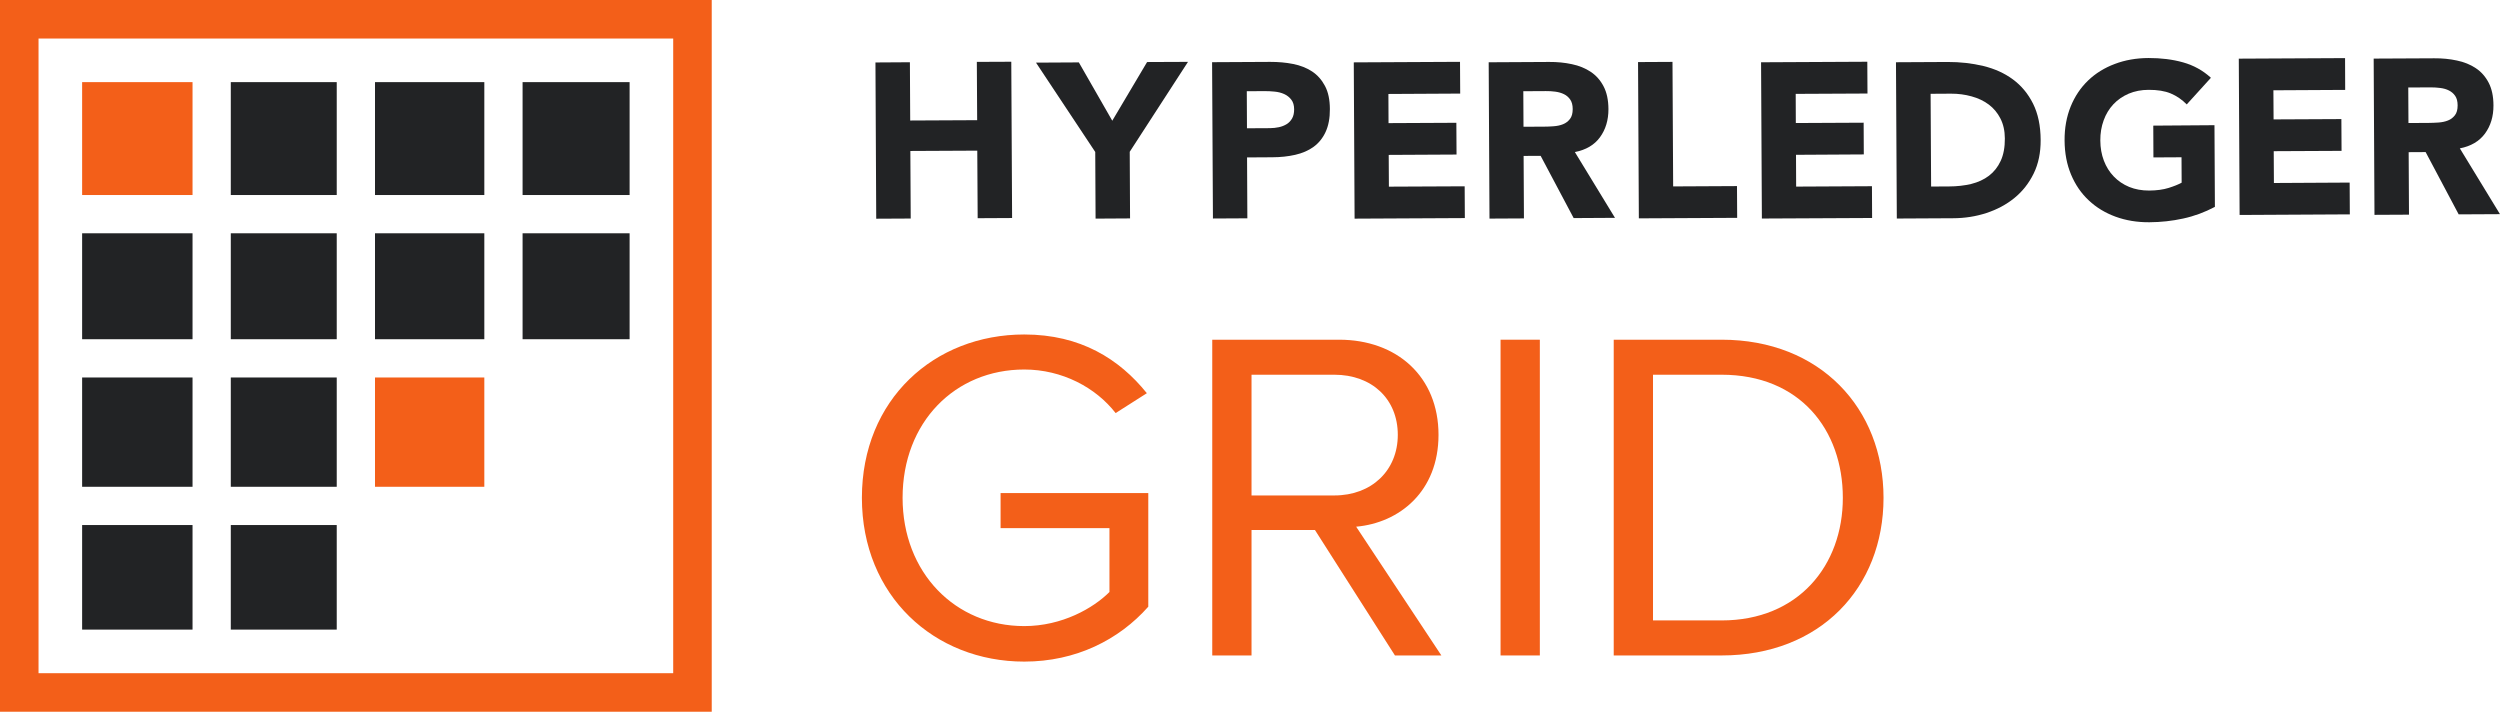
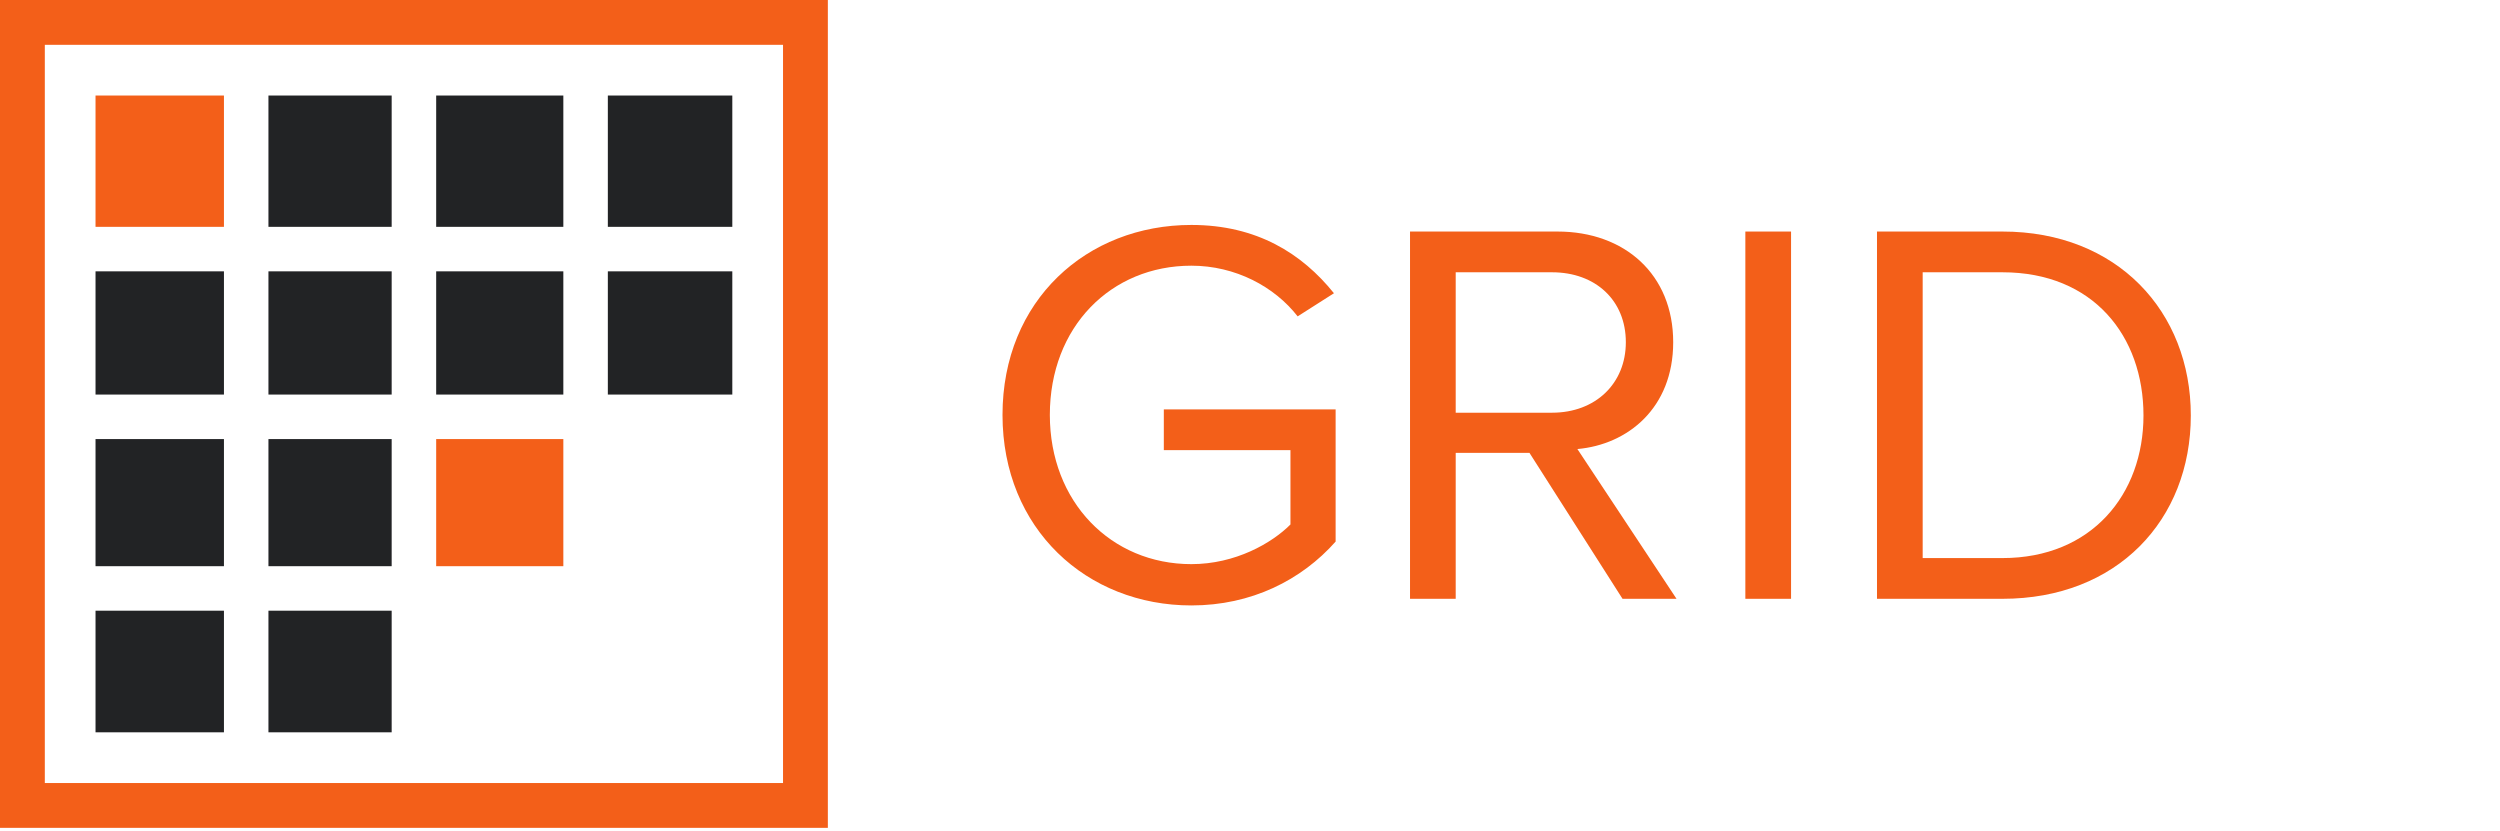
- <svg xmlns="http://www.w3.org/2000/svg" id="svg100" version="1.2" viewBox="0 0 325.68 92.72" height="92.72pt" width="325.68pt">
-   <defs id="defs35">
-     <clipPath id="clip1">
-       <path id="path29" d="M 309 7 L 325.68 7 L 325.68 28 L 309 28 Z M 309 7 " />
-     </clipPath>
-     <clipPath id="clip2">
-       <path id="path32" d="M 0 0 L 93 0 L 93 92.719 L 0 92.719 Z M 0 0 " />
-     </clipPath>
-   </defs>
-   <g id="surface10909">
-     <path id="path37" d="M 118.594 19.668 L 127.312 19.625 L 127.363 28.426 L 131.848 28.402 L 131.742 8.043 L 127.254 8.062 L 127.297 15.656 L 118.574 15.699 L 118.535 8.109 L 114.047 8.137 L 114.148 28.492 L 118.641 28.469 L 118.594 19.668 " style=" stroke:none;fill-rule:nonzero;fill:rgb(13.464%,13.724%,14.415%);fill-opacity:1;" />
-     <path id="path39" d="M 142.723 28.48 L 147.215 28.453 L 147.172 19.773 L 154.762 8.059 L 149.434 8.082 L 144.898 15.727 L 140.543 8.129 L 134.961 8.16 L 142.68 19.797 L 142.723 28.48 " style=" stroke:none;fill-rule:nonzero;fill:rgb(13.464%,13.724%,14.415%);fill-opacity:1;" />
-     <path id="path41" d="M 164.715 11.871 C 165.137 11.867 165.582 11.887 166.043 11.934 C 166.504 11.977 166.926 12.086 167.297 12.254 C 167.676 12.426 167.98 12.672 168.223 12.988 C 168.465 13.301 168.586 13.719 168.59 14.234 C 168.59 14.711 168.508 15.113 168.324 15.43 C 168.141 15.746 167.906 15.996 167.609 16.176 C 167.309 16.359 166.977 16.492 166.602 16.57 C 166.227 16.648 165.844 16.695 165.438 16.695 L 162.445 16.711 L 162.422 11.883 Z M 162.496 28.441 L 162.457 20.508 L 165.738 20.488 C 166.812 20.484 167.809 20.379 168.73 20.168 C 169.648 19.961 170.445 19.617 171.113 19.137 C 171.781 18.652 172.309 18.008 172.684 17.199 C 173.062 16.387 173.254 15.395 173.246 14.203 C 173.242 12.992 173.031 11.992 172.609 11.199 C 172.191 10.406 171.633 9.777 170.934 9.312 C 170.227 8.848 169.406 8.523 168.465 8.336 C 167.523 8.148 166.527 8.059 165.473 8.062 L 157.902 8.102 L 158.012 28.465 L 162.496 28.441 " style=" stroke:none;fill-rule:nonzero;fill:rgb(13.464%,13.724%,14.415%);fill-opacity:1;" />
-     <path id="path43" d="M 190.828 28.41 L 190.805 24.27 L 180.934 24.316 L 180.91 20.18 L 189.746 20.133 L 189.723 15.996 L 180.887 16.039 L 180.871 12.242 L 190.223 12.191 L 190.199 8.055 L 176.359 8.125 L 176.465 28.484 L 190.828 28.41 " style=" stroke:none;fill-rule:nonzero;fill:rgb(13.464%,13.724%,14.415%);fill-opacity:1;" />
-     <path id="path45" d="M 198.469 16.512 L 198.445 11.883 L 201.383 11.867 C 201.785 11.859 202.199 11.887 202.617 11.941 C 203.039 12 203.418 12.105 203.746 12.27 C 204.074 12.43 204.34 12.664 204.555 12.969 C 204.766 13.273 204.879 13.688 204.879 14.207 C 204.879 14.762 204.762 15.195 204.523 15.5 C 204.285 15.805 203.984 16.039 203.617 16.184 C 203.258 16.332 202.848 16.414 202.398 16.449 C 201.949 16.484 201.52 16.5 201.113 16.5 Z M 205.004 28.41 L 210.387 28.379 L 205.16 19.809 C 206.605 19.527 207.691 18.891 208.43 17.883 C 209.172 16.867 209.539 15.645 209.535 14.207 C 209.527 13.02 209.316 12.031 208.895 11.238 C 208.48 10.445 207.918 9.816 207.219 9.352 C 206.516 8.887 205.699 8.551 204.766 8.359 C 203.84 8.16 202.852 8.062 201.82 8.07 L 193.934 8.113 L 194.039 28.477 L 198.527 28.453 L 198.484 20.312 L 200.703 20.301 L 205.004 28.41 " style=" stroke:none;fill-rule:nonzero;fill:rgb(13.464%,13.724%,14.415%);fill-opacity:1;" />
-     <path id="path47" d="M 226.305 28.379 L 226.281 24.242 L 217.965 24.285 L 217.879 8.062 L 213.391 8.086 L 213.496 28.445 L 226.305 28.379 " style=" stroke:none;fill-rule:nonzero;fill:rgb(13.464%,13.724%,14.415%);fill-opacity:1;" />
-     <path id="path49" d="M 243.883 28.398 L 243.863 24.258 L 233.988 24.309 L 233.969 20.168 L 242.801 20.117 L 242.781 15.984 L 233.945 16.027 L 233.93 12.23 L 243.281 12.184 L 243.258 8.043 L 229.418 8.113 L 229.523 28.469 L 243.883 28.398 " style=" stroke:none;fill-rule:nonzero;fill:rgb(13.464%,13.724%,14.415%);fill-opacity:1;" />
-     <path id="path51" d="M 253.902 24.289 L 251.57 24.301 L 251.504 12.219 L 254.152 12.203 C 255.09 12.199 255.988 12.316 256.844 12.555 C 257.691 12.785 258.441 13.141 259.078 13.617 C 259.719 14.098 260.223 14.703 260.598 15.438 C 260.977 16.176 261.172 17.043 261.176 18.043 C 261.184 19.191 261 20.168 260.633 20.961 C 260.262 21.762 259.75 22.402 259.102 22.898 C 258.453 23.391 257.68 23.742 256.793 23.965 C 255.906 24.176 254.938 24.285 253.902 24.289 Z M 262.43 25.785 C 263.48 24.93 264.312 23.867 264.93 22.609 C 265.547 21.348 265.848 19.895 265.84 18.246 C 265.832 16.387 265.5 14.812 264.852 13.508 C 264.199 12.203 263.324 11.156 262.227 10.344 C 261.129 9.535 259.844 8.953 258.375 8.598 C 256.902 8.242 255.355 8.07 253.723 8.074 L 246.992 8.109 L 247.102 28.469 L 254.441 28.43 C 255.953 28.426 257.402 28.199 258.785 27.746 C 260.16 27.293 261.379 26.645 262.43 25.785 " style=" stroke:none;fill-rule:nonzero;fill:rgb(13.464%,13.724%,14.415%);fill-opacity:1;" />
-     <path id="path53" d="M 280.512 16.367 L 280.531 20.508 L 284.191 20.488 L 284.207 23.797 C 283.785 24.031 283.219 24.258 282.516 24.48 C 281.805 24.703 280.961 24.816 279.984 24.824 C 279.023 24.828 278.152 24.668 277.375 24.352 C 276.598 24.031 275.926 23.574 275.367 22.992 C 274.805 22.41 274.379 21.723 274.074 20.926 C 273.773 20.133 273.617 19.258 273.613 18.297 C 273.605 17.359 273.754 16.488 274.047 15.68 C 274.34 14.867 274.762 14.176 275.316 13.582 C 275.871 12.992 276.539 12.535 277.309 12.203 C 278.086 11.875 278.953 11.703 279.91 11.703 C 281.059 11.699 282.027 11.855 282.793 12.176 C 283.562 12.5 284.258 12.977 284.871 13.602 L 288.02 10.133 C 286.98 9.18 285.773 8.512 284.395 8.125 C 283.023 7.738 281.52 7.555 279.891 7.559 C 278.297 7.566 276.832 7.824 275.496 8.332 C 274.152 8.836 272.996 9.551 272.02 10.488 C 271.043 11.426 270.289 12.559 269.75 13.879 C 269.215 15.207 268.945 16.684 268.957 18.312 C 268.969 19.945 269.246 21.414 269.801 22.742 C 270.355 24.062 271.121 25.184 272.109 26.105 C 273.09 27.031 274.258 27.738 275.602 28.23 C 276.941 28.719 278.414 28.965 280.008 28.953 C 281.504 28.945 282.969 28.785 284.406 28.469 C 285.844 28.16 287.219 27.648 288.539 26.949 L 288.484 16.309 L 280.512 16.367 " style=" stroke:none;fill-rule:nonzero;fill:rgb(13.464%,13.724%,14.415%);fill-opacity:1;" />
-     <path id="path55" d="M 306.117 27.926 L 306.094 23.785 L 296.227 23.84 L 296.203 19.695 L 305.039 19.652 L 305.016 15.512 L 296.184 15.555 L 296.16 11.762 L 305.512 11.711 L 305.496 7.57 L 291.652 7.641 L 291.758 28.004 L 306.117 27.926 " style=" stroke:none;fill-rule:nonzero;fill:rgb(13.464%,13.724%,14.415%);fill-opacity:1;" />
-     <g id="g59" clip-rule="nonzero" clip-path="url(#clip1)">
-       <path id="path57" d="M 316.672 11.383 C 317.074 11.383 317.488 11.406 317.91 11.461 C 318.332 11.516 318.707 11.621 319.031 11.789 C 319.355 11.949 319.629 12.184 319.84 12.488 C 320.051 12.793 320.156 13.203 320.16 13.723 C 320.16 14.281 320.047 14.711 319.805 15.016 C 319.566 15.324 319.27 15.555 318.902 15.695 C 318.535 15.844 318.129 15.926 317.68 15.961 C 317.23 15.988 316.805 16.012 316.398 16.012 L 313.754 16.027 L 313.73 11.398 Z M 313.824 27.965 L 313.781 19.824 L 315.992 19.812 L 320.297 27.926 L 325.676 27.898 L 320.449 19.328 C 321.887 19.051 322.98 18.406 323.723 17.402 C 324.465 16.387 324.836 15.168 324.828 13.73 C 324.824 12.543 324.613 11.551 324.195 10.762 C 323.781 9.969 323.219 9.336 322.516 8.875 C 321.809 8.406 320.992 8.074 320.062 7.883 C 319.129 7.68 318.148 7.586 317.109 7.594 L 309.223 7.633 L 309.328 27.988 L 313.824 27.965 " style=" stroke:none;fill-rule:nonzero;fill:rgb(13.464%,13.724%,14.415%);fill-opacity:1;" />
-     </g>
-     <path id="path61" d="M 112.281 64.852 C 112.281 52.023 121.715 43.574 133.434 43.574 C 140.77 43.574 145.828 46.781 149.402 51.223 L 145.336 53.812 C 142.746 50.48 138.363 48.137 133.434 48.137 C 124.43 48.137 117.582 54.98 117.582 64.852 C 117.582 74.594 124.43 81.562 133.434 81.562 C 138.363 81.562 142.438 79.219 144.531 77.121 L 144.531 68.797 L 130.348 68.797 L 130.348 64.234 L 149.59 64.234 L 149.59 79.035 C 145.766 83.352 140.152 86.188 133.434 86.188 C 121.715 86.188 112.281 77.613 112.281 64.852 " style=" stroke:none;fill-rule:nonzero;fill:rgb(95.16%,37.369%,9.679%);fill-opacity:1;" />
-     <path id="path63" d="M 182.094 56.648 C 182.094 51.961 178.703 48.816 173.832 48.816 L 163.039 48.816 L 163.039 64.543 L 173.832 64.543 C 178.703 64.543 182.094 61.273 182.094 56.648 Z M 181.723 85.387 L 171.301 69.043 L 163.039 69.043 L 163.039 85.387 L 157.922 85.387 L 157.922 44.254 L 174.445 44.254 C 181.973 44.254 187.398 49.062 187.398 56.648 C 187.398 64.047 182.281 68.117 176.668 68.613 L 187.77 85.387 L 181.723 85.387 " style=" stroke:none;fill-rule:nonzero;fill:rgb(95.16%,37.369%,9.679%);fill-opacity:1;" />
-     <path id="path65" d="M 195.48 85.387 L 195.48 44.254 L 200.598 44.254 L 200.598 85.387 L 195.48 85.387 " style=" stroke:none;fill-rule:nonzero;fill:rgb(95.16%,37.369%,9.679%);fill-opacity:1;" />
-     <path id="path67" d="M 240.07 64.852 C 240.07 55.969 234.457 48.816 224.281 48.816 L 215.34 48.816 L 215.34 80.824 L 224.281 80.824 C 234.273 80.824 240.07 73.668 240.07 64.852 Z M 210.223 85.387 L 210.223 44.254 L 224.281 44.254 C 237.109 44.254 245.371 53.195 245.371 64.852 C 245.371 76.566 237.109 85.387 224.281 85.387 L 210.223 85.387 " style=" stroke:none;fill-rule:nonzero;fill:rgb(95.16%,37.369%,9.679%);fill-opacity:1;" />
-     <path id="path69" d="M 48.852 25.406 L 48.852 10.699 L 63.094 10.699 L 63.094 25.406 L 48.852 25.406 " style=" stroke:none;fill-rule:nonzero;fill:rgb(13.464%,13.724%,14.415%);fill-opacity:1;" />
-     <path id="path71" d="M 68.078 25.406 L 68.078 10.699 L 82.02 10.699 L 82.02 25.406 L 68.078 25.406 " style=" stroke:none;fill-rule:nonzero;fill:rgb(13.464%,13.724%,14.415%);fill-opacity:1;" />
-     <path id="path73" d="M 10.699 44.191 L 10.699 30.391 L 25.082 30.391 L 25.082 44.191 L 10.699 44.191 " style=" stroke:none;fill-rule:nonzero;fill:rgb(13.464%,13.724%,14.415%);fill-opacity:1;" />
-     <path id="path75" d="M 48.852 44.191 L 48.852 30.391 L 63.094 30.391 L 63.094 44.191 L 48.852 44.191 " style=" stroke:none;fill-rule:nonzero;fill:rgb(13.464%,13.724%,14.415%);fill-opacity:1;" />
-     <path id="path77" d="M 30.066 82.02 L 30.066 68.398 L 43.867 68.398 L 43.867 82.02 L 30.066 82.02 " style=" stroke:none;fill-rule:nonzero;fill:rgb(13.464%,13.724%,14.415%);fill-opacity:1;" />
-     <path id="path79" d="M 30.066 25.406 L 30.066 10.699 L 43.867 10.699 L 43.867 25.406 L 30.066 25.406 " style=" stroke:none;fill-rule:nonzero;fill:rgb(13.464%,13.724%,14.415%);fill-opacity:1;" />
-     <path id="path81" d="M 68.078 44.191 L 68.078 30.391 L 82.02 30.391 L 82.02 44.191 L 68.078 44.191 " style=" stroke:none;fill-rule:nonzero;fill:rgb(13.464%,13.724%,14.415%);fill-opacity:1;" />
-     <path id="path83" d="M 30.066 44.191 L 30.066 30.391 L 43.867 30.391 L 43.867 44.191 L 30.066 44.191 " style=" stroke:none;fill-rule:nonzero;fill:rgb(13.464%,13.724%,14.415%);fill-opacity:1;" />
-     <path id="path85" d="M 30.066 63.414 L 30.066 49.176 L 43.867 49.176 L 43.867 63.414 L 30.066 63.414 " style=" stroke:none;fill-rule:nonzero;fill:rgb(13.464%,13.724%,14.415%);fill-opacity:1;" />
-     <path id="path87" d="M 48.852 63.414 L 48.852 49.176 L 63.094 49.176 L 63.094 63.414 L 48.852 63.414 " style=" stroke:none;fill-rule:nonzero;fill:rgb(95.16%,37.369%,9.679%);fill-opacity:1;" />
-     <path id="path89" d="M 10.699 25.406 L 10.699 10.699 L 25.082 10.699 L 25.082 25.406 L 10.699 25.406 " style=" stroke:none;fill-rule:nonzero;fill:rgb(95.16%,37.369%,9.679%);fill-opacity:1;" />
-     <path id="path91" d="M 10.699 82.02 L 10.699 68.398 L 25.082 68.398 L 25.082 82.02 L 10.699 82.02 " style=" stroke:none;fill-rule:nonzero;fill:rgb(13.464%,13.724%,14.415%);fill-opacity:1;" />
-     <path id="path93" d="M 10.699 63.414 L 10.699 49.176 L 25.082 49.176 L 25.082 63.414 L 10.699 63.414 " style=" stroke:none;fill-rule:nonzero;fill:rgb(13.464%,13.724%,14.415%);fill-opacity:1;" />
-     <g id="g97" clip-rule="nonzero" clip-path="url(#clip2)">
-       <path id="path95" d="M 92.719 0 L 0 0 L 0 92.719 L 92.719 92.719 Z M 87.699 5.02 L 87.699 87.699 L 5.02 87.699 L 5.02 5.02 L 87.699 5.02 " style=" stroke:none;fill-rule:nonzero;fill:rgb(95.16%,37.369%,9.679%);fill-opacity:1;" />
-     </g>
+ <svg xmlns="http://www.w3.org/2000/svg" width="280" height="93" fill="none">
+   <g>
+     <path id="svg_12" fill="#F35F19" d="m112.281,46.471c0,-12.828 9.434,-21.277 21.153,-21.277c7.336,0 12.394,3.207 15.968,7.649l-4.066,2.59c-2.59,-3.332 -6.973,-5.676 -11.902,-5.676c-9.004,0 -15.852,6.844 -15.852,16.715c0,9.742 6.848,16.711 15.852,16.711c4.929,0 9.004,-2.344 11.097,-4.441l0,-8.324l-14.183,0l0,-4.562l19.242,0l0,14.801c-3.824,4.316 -9.438,7.152 -16.156,7.152c-11.719,0 -21.153,-8.574 -21.153,-21.336z" />
+     <path id="svg_13" fill="#F35F19" d="m182.094,38.328c0,-4.688 -3.391,-7.832 -8.262,-7.832l-10.793,0l0,15.727l10.793,0c4.871,0 8.262,-3.27 8.262,-7.895zm-0.371,28.738l-10.422,-16.344l-8.262,0l0,16.344l-5.117,0l0,-41.133l16.523,0c7.528,0 12.953,4.809 12.953,12.395c0,7.399 -5.117,11.469 -10.73,11.965l11.102,16.773l-6.047,0z" />
+     <path id="svg_14" fill="#F35F19" d="m195.48,67.066l0,-41.133l5.118,0l0,41.133l-5.118,0z" />
+     <path id="svg_15" fill="#F35F19" d="m240.07,46.531c0,-8.883 -5.613,-16.035 -15.789,-16.035l-8.941,0l0,32.008l8.941,0c9.992,0 15.789,-7.156 15.789,-15.973zm-29.847,20.535l0,-41.133l14.058,0c12.828,0 21.09,8.941 21.09,20.598c0,11.715 -8.262,20.535 -21.09,20.535l-14.058,0z" />
+     <path id="svg_16" fill="#222325" d="m48.852,25.406l0,-14.707l14.242,0l0,14.707l-14.242,0z" />
+     <path id="svg_17" fill="#222325" d="m68.078,25.406l0,-14.707l13.941,0l0,14.707l-13.941,0z" />
+     <path id="svg_18" fill="#222325" d="m10.699,44.191l0,-13.801l14.383,0l0,13.801l-14.383,0z" />
+     <path id="svg_19" fill="#222325" d="m48.852,44.191l0,-13.801l14.242,0l0,13.801l-14.242,0z" />
+     <path id="svg_20" fill="#222325" d="m30.066,82.019l0,-13.621l13.801,0l0,13.621l-13.801,0z" />
+     <path id="svg_21" fill="#222325" d="m30.066,25.406l0,-14.707l13.801,0l0,14.707l-13.801,0z" />
+     <path id="svg_22" fill="#222325" d="m68.078,44.191l0,-13.801l13.941,0l0,13.801l-13.941,0z" />
+     <path id="svg_23" fill="#222325" d="m30.066,44.191l0,-13.801l13.801,0l0,13.801l-13.801,0z" />
+     <path id="svg_24" fill="#222325" d="m30.066,63.414l0,-14.238l13.801,0l0,14.238l-13.801,0z" />
+     <path id="svg_25" fill="#F35F19" d="m48.852,63.414l0,-14.238l14.242,0l0,14.238l-14.242,0z" />
+     <path id="svg_26" fill="#F35F19" d="m10.699,25.406l0,-14.707l14.383,0l0,14.707l-14.383,0z" />
+     <path id="svg_27" fill="#222325" d="m10.699,82.019l0,-13.621l14.383,0l0,13.621l-14.383,0z" />
+     <path id="svg_28" fill="#222325" d="m10.699,63.414l0,-14.238l14.383,0l0,14.238l-14.383,0z" />
+     <path id="svg_29" fill="#F35F19" d="m92.719,0l-92.719,0l0,92.719l92.719,0l0,-92.719zm-5.02,5.02l0,82.68l-82.68,0l0,-82.68l82.68,0z" />
  </g>
</svg>
